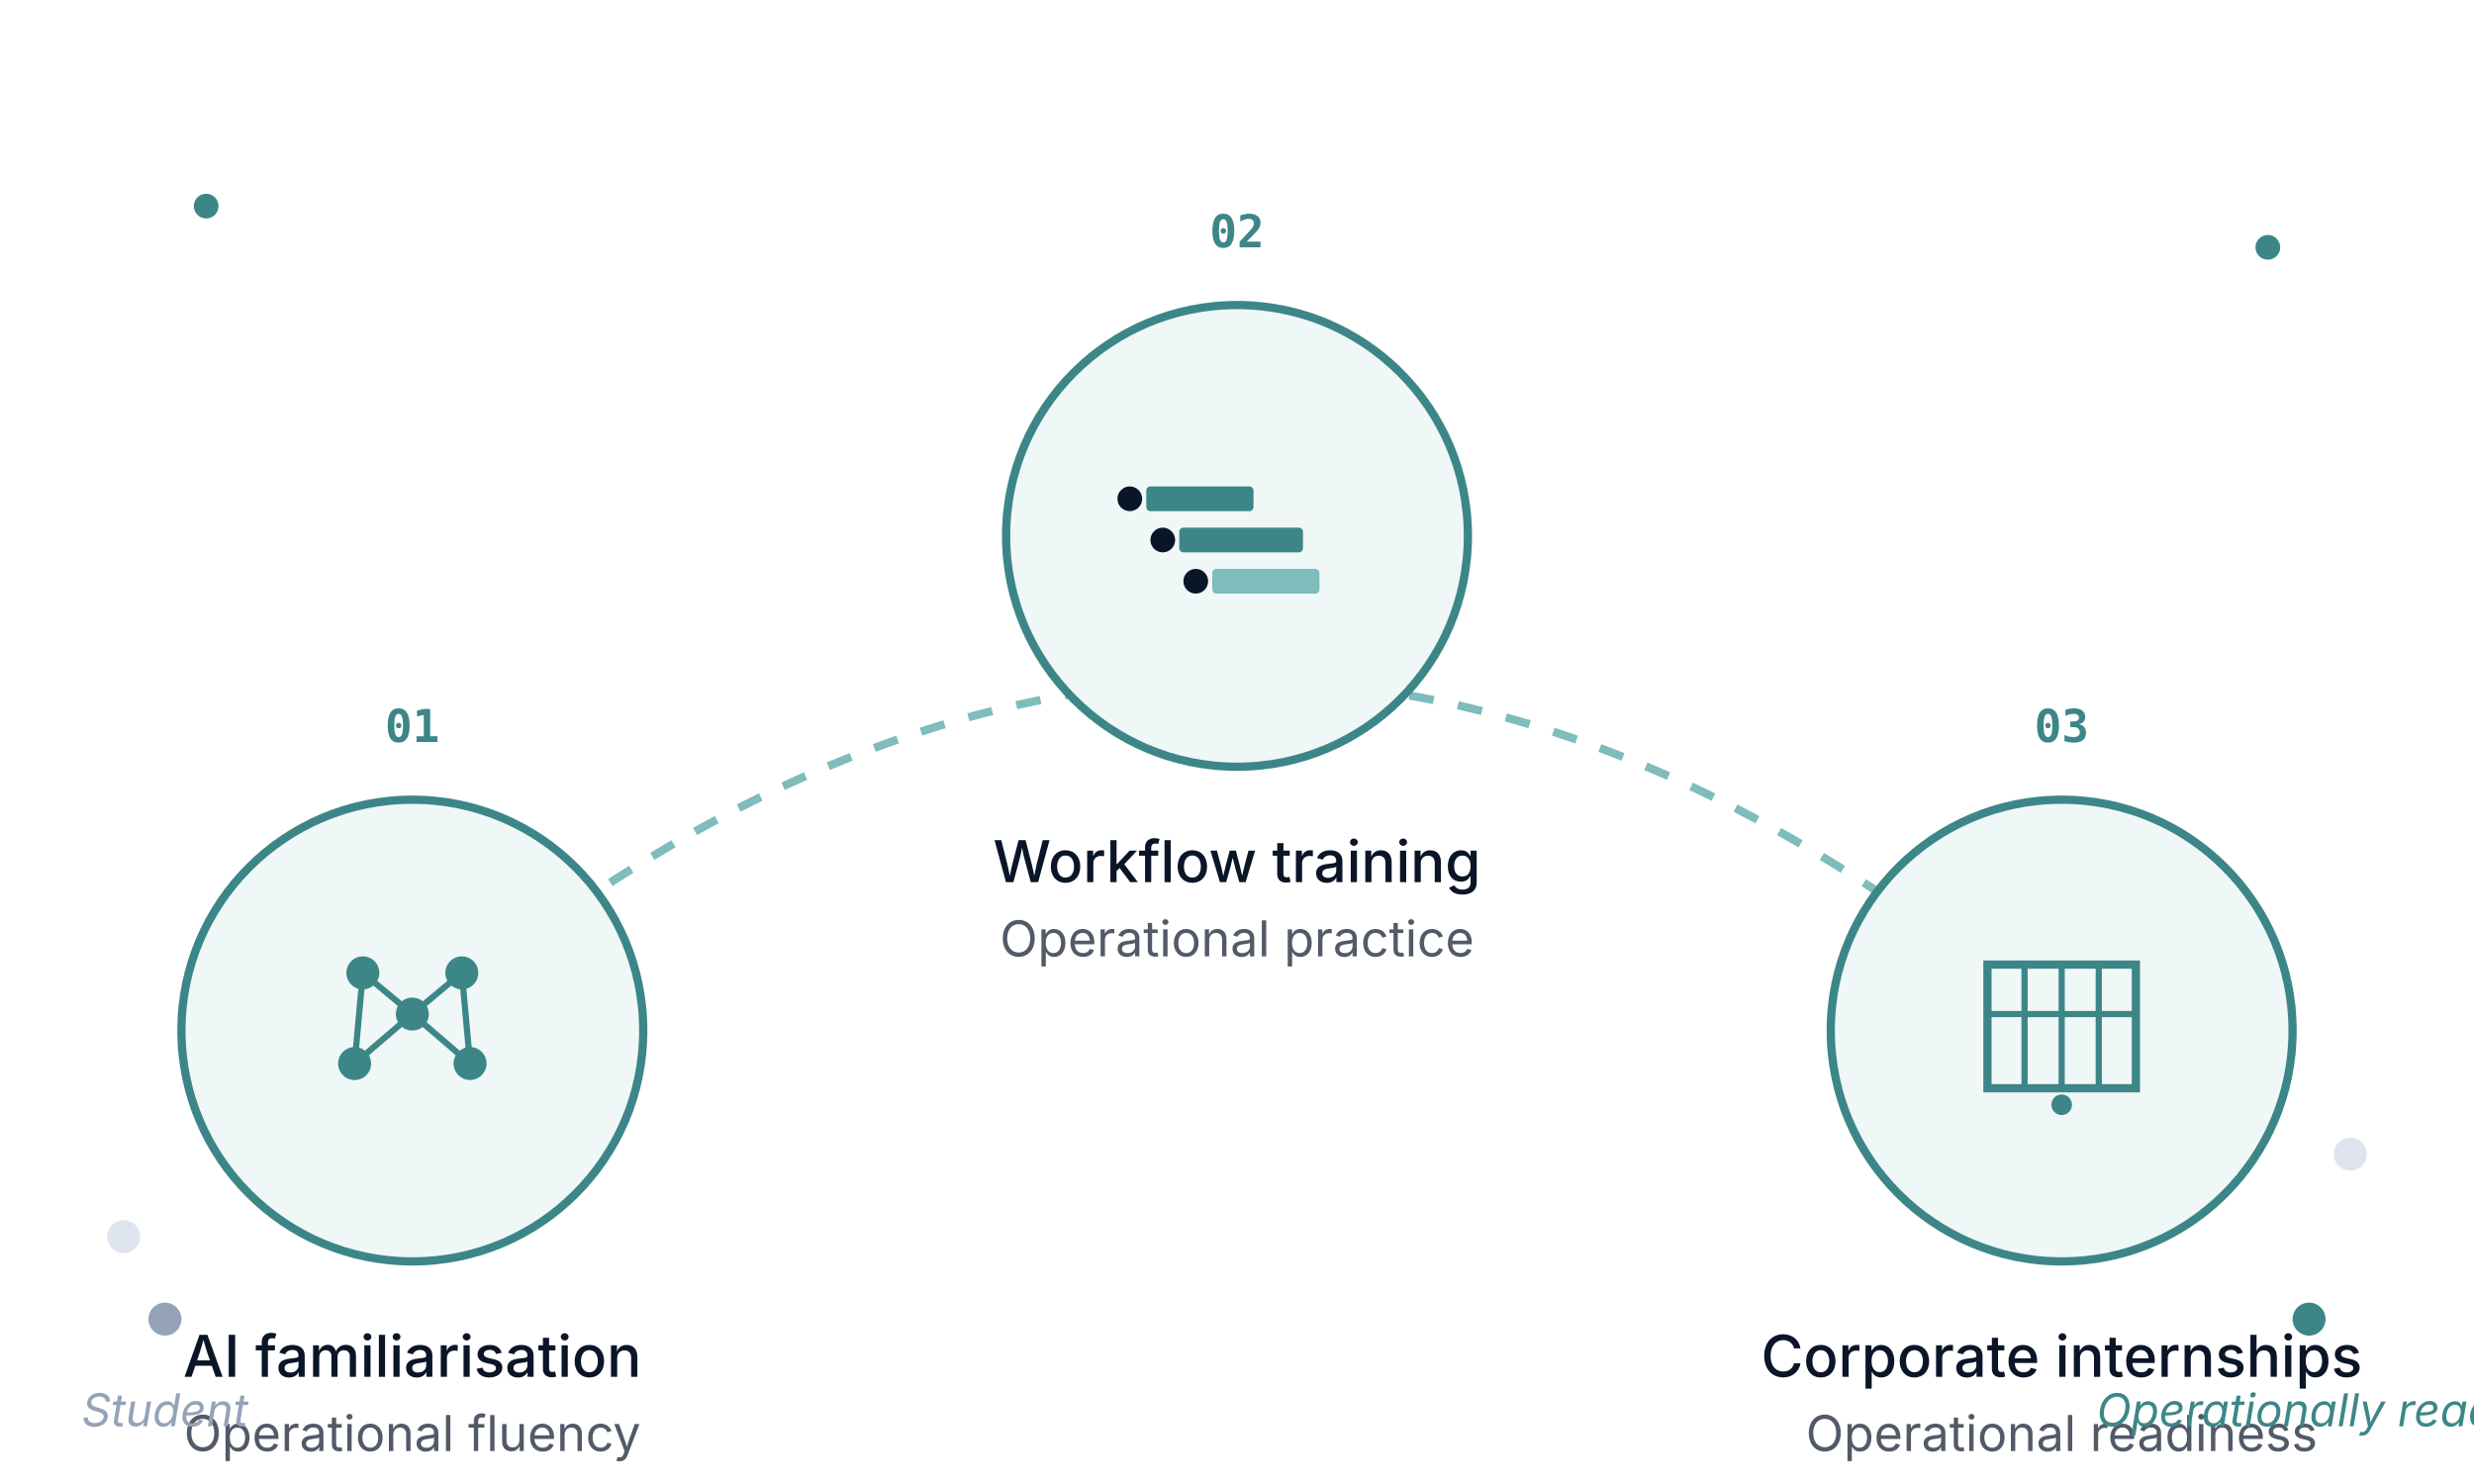
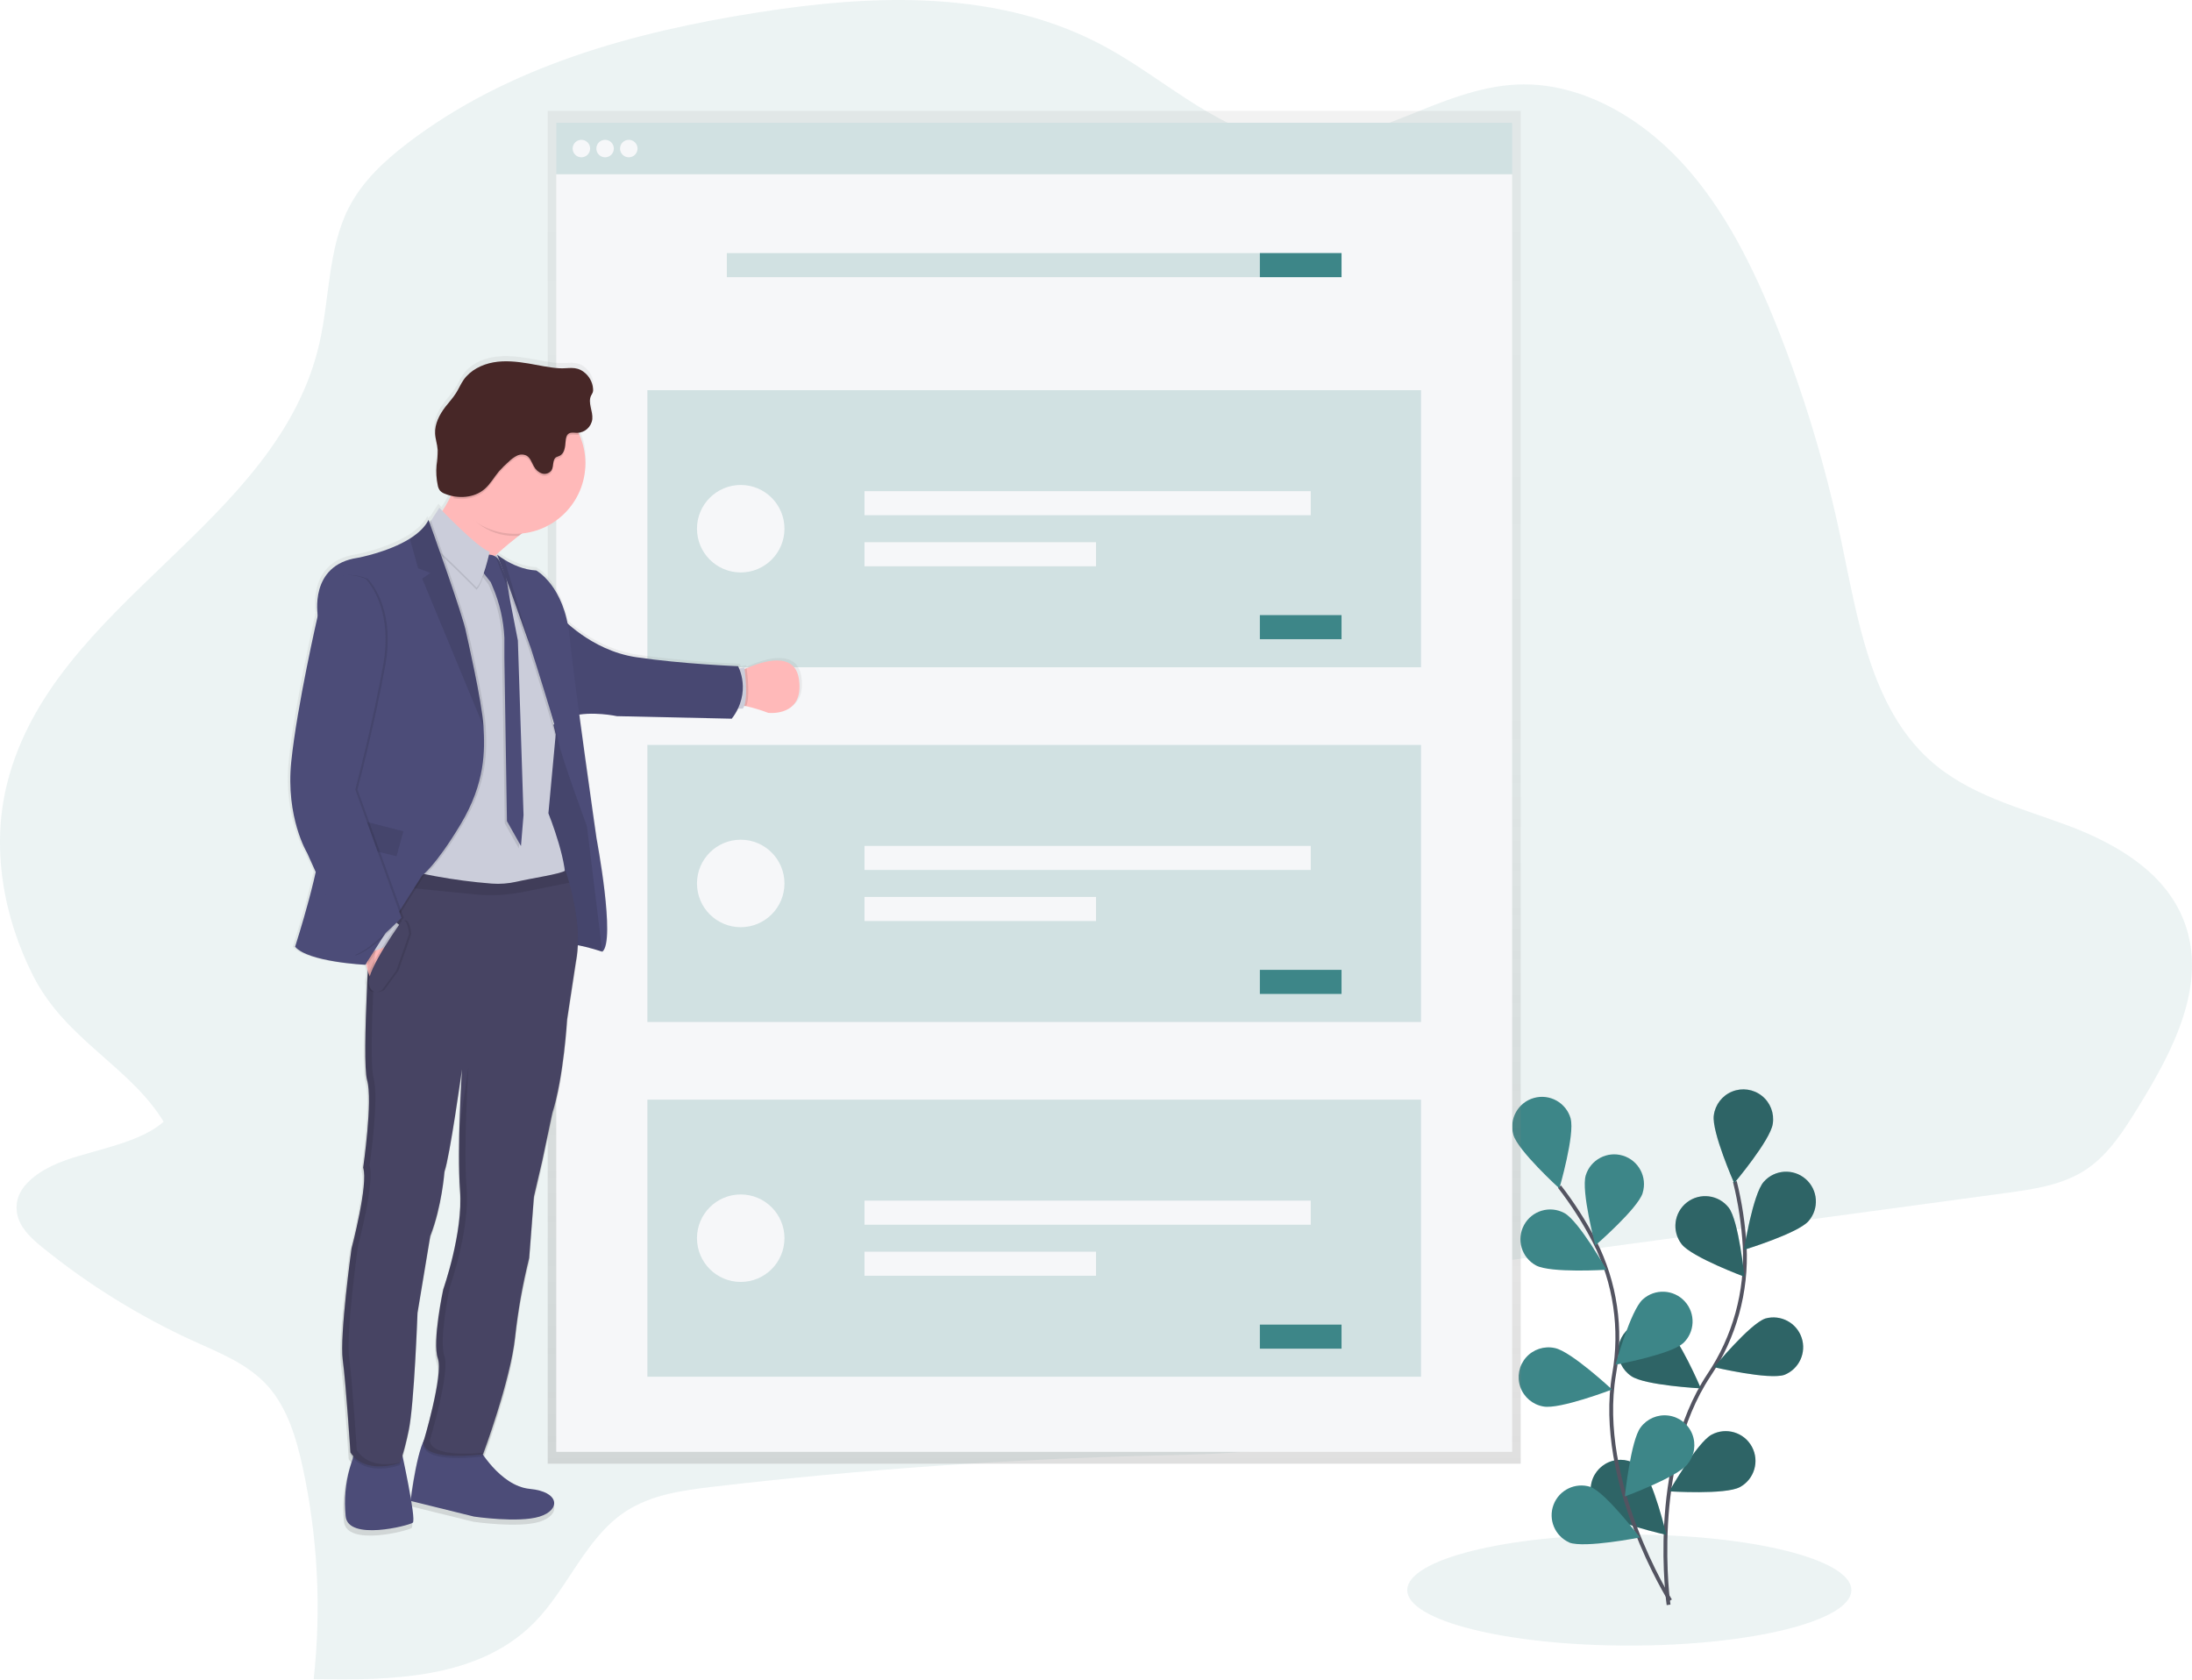
- <svg xmlns="http://www.w3.org/2000/svg" viewBox="0 0 600 360" fill="none">
-   <circle cx="50" cy="50" r="3" fill="#3d8688" />
-   <circle cx="550" cy="60" r="3" fill="#3d8688" />
-   <circle cx="30" cy="300" r="4" fill="#dee5ee" />
-   <circle cx="570" cy="280" r="4" fill="#dee5ee" />
-   <path d="M 100 250 Q 300 80 500 250" stroke="#7fbcbc" stroke-width="2" stroke-dasharray="6 6" fill="none" />
-   <g transform="translate(100 250)">
-     <circle cx="0" cy="0" r="56" fill="#eff7f7" stroke="#3d8688" stroke-width="2" />
-     <g transform="translate(0 -4)">
-       <circle cx="-12" cy="-10" r="4" fill="#3d8688" />
-       <circle cx="12" cy="-10" r="4" fill="#3d8688" />
-       <circle cx="0" cy="0" r="4" fill="#3d8688" />
-       <circle cx="-14" cy="12" r="4" fill="#3d8688" />
-       <circle cx="14" cy="12" r="4" fill="#3d8688" />
-       <line x1="-12" y1="-10" x2="0" y2="0" stroke="#3d8688" stroke-width="1.5" />
-       <line x1="12" y1="-10" x2="0" y2="0" stroke="#3d8688" stroke-width="1.5" />
-       <line x1="-12" y1="-10" x2="-14" y2="12" stroke="#3d8688" stroke-width="1.5" />
-       <line x1="0" y1="0" x2="-14" y2="12" stroke="#3d8688" stroke-width="1.5" />
-       <line x1="0" y1="0" x2="14" y2="12" stroke="#3d8688" stroke-width="1.5" />
-       <line x1="12" y1="-10" x2="14" y2="12" stroke="#3d8688" stroke-width="1.5" />
-     </g>
-     <text x="0" y="-70" text-anchor="middle" fill="#3d8688" font-family="ui-monospace, monospace" font-size="11" font-weight="700">01</text>
-     <text x="0" y="84" text-anchor="middle" fill="#0a1628" font-family="Inter, sans-serif" font-size="14" font-weight="500">AI familiarisation</text>
-     <text x="0" y="102" text-anchor="middle" fill="#525968" font-family="Inter, sans-serif" font-size="12">Operational fluency</text>
+ <svg xmlns="http://www.w3.org/2000/svg" xmlns:xlink="http://www.w3.org/1999/xlink" id="70bb2b30-be60-4de4-9e4b-86e23973444e" data-name="Layer 1" width="1143.11" height="875.78" viewBox="0 0 1143.11 875.78">
+   <defs>
+     <linearGradient id="e5da6213-051c-4da8-b1b3-926fff123e76" x1="539.33" y1="763.29" x2="539.33" y2="57.83" gradientUnits="userSpaceOnUse">
+       <stop offset="0" stop-color="gray" stop-opacity="0.25" />
+       <stop offset="0.54" stop-color="gray" stop-opacity="0.12" />
+       <stop offset="1" stop-color="gray" stop-opacity="0.1" />
+     </linearGradient>
+     <linearGradient id="052f7d93-657d-41ac-9ec0-ae0276bba283" x1="1034.54" y1="812.84" x2="1034.54" y2="197.81" gradientTransform="matrix(-1, 0, 0, 1, 1347.17, 0)" xlink:href="#e5da6213-051c-4da8-b1b3-926fff123e76" />
+   </defs>
+   <ellipse cx="849.67" cy="829.19" rx="115.8" ry="28.95" fill="#3d8688" opacity="0.1" />
+   <path d="M63.7,616.77c-13.1,4.49-29,13.65-26.32,28.21,1.34,7.38,7.32,12.85,13,17.47a368.3,368.3,0,0,0,79.36,49.15c13.57,6.16,28,11.81,38.25,23.17s15,27.24,18.33,42.55a345.86,345.86,0,0,1,5.72,110.41c40.91.78,86.21-.14,115.16-29.61,17.33-17.65,26.62-43.83,47-57.49,13.59-9.11,30.34-11.37,46.52-13.27q114.87-13.43,230.93-16.26c32.42-.79,65.55-1.07,95.82-12.37s57.75-36,63.9-69.49c.95-5.16,1.57-10.85,5.1-14.45,3.15-3.23,7.87-4,12.28-4.57l265.89-36c14.56-2,29.63-4.13,41.89-12.36,11.86-8,19.86-20.78,27.51-33.24,17.53-28.52,35.72-63,23.58-95.61-9.71-26.06-35.81-41.07-60.75-50.39s-51.79-15.87-72.06-34.14c-30.84-27.8-37.68-73.95-46.37-115.36a675.43,675.43,0,0,0-33-109.89C943,151.89,927.85,121,905.27,96.61S851.62,54.93,820,56.17C778.7,57.81,742.37,90,701,86c-34.94-3.35-63.37-31.35-94.83-48.77C550.32,6.28,484.4,9,423.29,18.65c-64.8,10.21-130,28.08-182.5,68.27-12,9.2-23.48,19.82-30.53,33.66-10.8,21.23-9.87,47.1-15.28,70.69-21.8,95-138.68,134.63-162.71,228.94C23.73,453.69,30.05,490,45.72,520.94c16.85,33.31,50.7,47.51,68.05,76.1C102.17,607.63,79.06,611.5,63.7,616.77Z" transform="translate(-28.45 -12.11)" fill="#3d8688" opacity="0.1" />
+   <path d="M898.6,849s-10.48-72.2,21-119.72a110.5,110.5,0,0,0,18.68-67.38,185.42,185.42,0,0,0-5.1-33.61" transform="translate(-28.45 -12.11)" fill="none" stroke="#535461" stroke-miterlimit="10" stroke-width="2" />
+   <path d="M952.92,598.2c-1.21,8.49-20.11,30.91-20.11,30.91S921,602.28,922.18,593.79a15.53,15.53,0,1,1,30.74,4.41Z" transform="translate(-28.45 -12.11)" fill="#3d8688" />
+   <path d="M971.6,648.87c-5.64,6.46-33.69,15-33.69,15s4.64-29,10.27-35.42a15.53,15.53,0,1,1,23.42,20.41Z" transform="translate(-28.45 -12.11)" fill="#3d8688" />
+   <path d="M959,729.07c-8.13,2.74-36.66-4-36.66-4s18.62-22.66,26.75-25.39A15.53,15.53,0,0,1,959,729.07Z" transform="translate(-28.45 -12.11)" fill="#3d8688" />
+   <path d="M935.76,787.61c-7.55,4.07-36.81,2.2-36.81,2.2s14.52-25.47,22.07-29.54a15.53,15.53,0,0,1,14.74,27.34Z" transform="translate(-28.45 -12.11)" fill="#3d8688" />
+   <path d="M905.4,660.9c5.24,6.79,32.74,17,32.74,17s-2.92-29.18-8.16-36a15.53,15.53,0,0,0-24.58,19Z" transform="translate(-28.45 -12.11)" fill="#3d8688" />
+   <path d="M879.12,729.7c7,4.91,36.31,6.41,36.31,6.41s-11.5-27-18.54-31.88a15.53,15.53,0,1,0-17.77,25.47Z" transform="translate(-28.45 -12.11)" fill="#3d8688" />
+   <path d="M862.75,800.08c6.1,6,34.71,12.45,34.71,12.45S890.68,784,884.57,778a15.53,15.53,0,1,0-21.82,22.1Z" transform="translate(-28.45 -12.11)" fill="#3d8688" />
+   <path d="M952.92,598.2c-1.21,8.49-20.11,30.91-20.11,30.91S921,602.28,922.18,593.79a15.53,15.53,0,1,1,30.74,4.41Z" transform="translate(-28.45 -12.11)" opacity="0.25" />
+   <path d="M971.6,648.87c-5.64,6.46-33.69,15-33.69,15s4.64-29,10.27-35.42a15.53,15.53,0,1,1,23.42,20.41Z" transform="translate(-28.45 -12.11)" opacity="0.25" />
+   <path d="M959,729.07c-8.13,2.74-36.66-4-36.66-4s18.62-22.66,26.75-25.39A15.53,15.53,0,0,1,959,729.07Z" transform="translate(-28.45 -12.11)" opacity="0.25" />
+   <path d="M935.76,787.61c-7.55,4.07-36.81,2.2-36.81,2.2s14.52-25.47,22.07-29.54a15.53,15.53,0,0,1,14.74,27.34Z" transform="translate(-28.45 -12.11)" opacity="0.25" />
+   <path d="M905.4,660.9c5.24,6.79,32.74,17,32.74,17s-2.92-29.18-8.16-36a15.53,15.53,0,0,0-24.58,19Z" transform="translate(-28.45 -12.11)" opacity="0.25" />
+   <path d="M879.12,729.7c7,4.91,36.31,6.41,36.31,6.41s-11.5-27-18.54-31.88a15.53,15.53,0,1,0-17.77,25.47Z" transform="translate(-28.45 -12.11)" opacity="0.25" />
+   <path d="M862.75,800.08c6.1,6,34.71,12.45,34.71,12.45S890.68,784,884.57,778a15.53,15.53,0,1,0-21.82,22.1Z" transform="translate(-28.45 -12.11)" opacity="0.25" />
+   <path d="M899.46,846.71s-38.84-61.76-29.27-118A110.5,110.5,0,0,0,860,659.56a185.49,185.49,0,0,0-18.29-28.66" transform="translate(-28.45 -12.11)" fill="none" stroke="#535461" stroke-miterlimit="10" stroke-width="2" />
+   <path d="M847.51,595.43c2.32,8.26-5.87,36.41-5.87,36.41s-21.7-19.72-24-28a15.53,15.53,0,1,1,29.9-8.44Z" transform="translate(-28.45 -12.11)" fill="#3d8688" />
+   <path d="M885.11,634.19c-2.53,8.19-24.71,27.37-24.71,27.37s-7.5-28.34-5-36.54a15.53,15.53,0,0,1,29.68,9.17Z" transform="translate(-28.45 -12.11)" fill="#3d8688" />
+   <path d="M906.07,712.63c-6.32,5.79-35.15,11.15-35.15,11.15s7.84-28.25,14.16-34a15.53,15.53,0,0,1,21,22.9Z" transform="translate(-28.45 -12.11)" fill="#3d8688" />
+   <path d="M908.57,775.55c-5.25,6.78-32.76,16.93-32.76,16.93s3-29.17,8.2-36a15.53,15.53,0,1,1,24.56,19Z" transform="translate(-28.45 -12.11)" fill="#3d8688" />
+   <path d="M829.47,672c7.54,4.09,36.8,2.26,36.8,2.26s-14.48-25.49-22-29.57A15.53,15.53,0,1,0,829.47,672Z" transform="translate(-28.45 -12.11)" fill="#3d8688" />
+   <path d="M833.32,745.56c8.42,1.64,35.8-8.85,35.8-8.85s-21.45-20-29.87-21.63a15.53,15.53,0,1,0-5.93,30.48Z" transform="translate(-28.45 -12.11)" fill="#3d8688" />
+   <path d="M846.87,816.54c8,3,36.78-2.69,36.78-2.69s-17.76-23.32-25.78-26.36a15.53,15.53,0,0,0-11,29Z" transform="translate(-28.45 -12.11)" fill="#3d8688" />
+   <polygon points="285.63 57.83 285.63 85.21 285.63 763.29 793.03 763.29 793.03 85.21 793.03 57.83 285.63 57.83" fill="url(#e5da6213-051c-4da8-b1b3-926fff123e76)" />
+   <rect x="290.08" y="64.02" width="498.5" height="26.89" fill="#f6f7f9" />
+   <g opacity="0.2">
+     <rect x="290.08" y="64.02" width="498.5" height="26.89" fill="#3d8688" />
  </g>
-   <g transform="translate(300 130)">
-     <circle cx="0" cy="0" r="56" fill="#eff7f7" stroke="#3d8688" stroke-width="2" />
-     <g>
-       <rect x="-22" y="-12" width="26" height="6" rx="1" fill="#3d8688" />
-       <rect x="-14" y="-2" width="30" height="6" rx="1" fill="#3d8688" />
-       <rect x="-6" y="8" width="26" height="6" rx="1" fill="#7fbcbc" />
-       <circle cx="-26" cy="-9" r="3" fill="#0a1628" />
-       <circle cx="-18" cy="1" r="3" fill="#0a1628" />
-       <circle cx="-10" cy="11" r="3" fill="#0a1628" />
-     </g>
-     <text x="0" y="-70" text-anchor="middle" fill="#3d8688" font-family="ui-monospace, monospace" font-size="11" font-weight="700">02</text>
-     <text x="0" y="84" text-anchor="middle" fill="#0a1628" font-family="Inter, sans-serif" font-size="14" font-weight="500">Workflow training</text>
-     <text x="0" y="102" text-anchor="middle" fill="#525968" font-family="Inter, sans-serif" font-size="12">Operational practice</text>
+   <rect x="290.08" y="90.91" width="498.5" height="666.19" fill="#f6f7f9" />
+   <circle cx="303.19" cy="77.47" r="4.56" fill="#f6f7f9" />
+   <circle cx="315.55" cy="77.47" r="4.56" fill="#f6f7f9" />
+   <circle cx="327.91" cy="77.47" r="4.56" fill="#f6f7f9" />
+   <g opacity="0.2">
+     <rect x="379.05" y="131.98" width="320.55" height="12.55" fill="#3d8688" />
  </g>
-   <g transform="translate(500 250)">
-     <circle cx="0" cy="0" r="56" fill="#eff7f7" stroke="#3d8688" stroke-width="2" />
-     <g>
-       <rect x="-18" y="-16" width="36" height="30" fill="none" stroke="#3d8688" stroke-width="2" />
-       <line x1="-18" y1="-4" x2="18" y2="-4" stroke="#3d8688" stroke-width="1.5" />
-       <line x1="-9" y1="-16" x2="-9" y2="14" stroke="#3d8688" stroke-width="1.5" />
-       <line x1="0" y1="-16" x2="0" y2="14" stroke="#3d8688" stroke-width="1.5" />
-       <line x1="9" y1="-16" x2="9" y2="14" stroke="#3d8688" stroke-width="1.5" />
-       <circle cx="0" cy="18" r="2.5" fill="#3d8688" />
-     </g>
-     <text x="0" y="-70" text-anchor="middle" fill="#3d8688" font-family="ui-monospace, monospace" font-size="11" font-weight="700">03</text>
-     <text x="0" y="84" text-anchor="middle" fill="#0a1628" font-family="Inter, sans-serif" font-size="14" font-weight="500">Corporate internships</text>
-     <text x="0" y="102" text-anchor="middle" fill="#525968" font-family="Inter, sans-serif" font-size="12">Operational readiness</text>
+   <rect x="657.01" y="131.98" width="42.59" height="12.55" fill="#3d8688" />
+   <g opacity="0.2">
+     <rect x="337.61" y="203.47" width="403.44" height="144.49" fill="#3d8688" />
  </g>
-   <circle cx="40" cy="320" r="4" fill="#94a3b8" />
-   <text x="40" y="346" text-anchor="middle" fill="#94a3b8" font-family="Inter, sans-serif" font-size="11" font-style="italic">Student</text>
-   <circle cx="560" cy="320" r="4" fill="#3d8688" />
-   <text x="560" y="346" text-anchor="middle" fill="#3d8688" font-family="Inter, sans-serif" font-size="11" font-style="italic">Operationally ready</text>
+   <rect x="450.83" y="256.13" width="232.71" height="12.55" fill="#f6f7f9" />
+   <rect x="450.83" y="282.75" width="120.73" height="12.55" fill="#f6f7f9" />
+   <rect x="657.01" y="320.77" width="42.59" height="12.55" fill="#3d8688" />
+   <circle cx="386.28" cy="275.71" r="22.81" fill="#f6f7f9" />
+   <g opacity="0.2">
+     <rect x="337.61" y="388.46" width="403.44" height="144.49" fill="#3d8688" />
+   </g>
+   <rect x="450.83" y="441.12" width="232.71" height="12.55" fill="#f6f7f9" />
+   <rect x="450.83" y="467.74" width="120.73" height="12.55" fill="#f6f7f9" />
+   <rect x="657.01" y="505.76" width="42.59" height="12.55" fill="#3d8688" />
+   <circle cx="386.28" cy="460.7" r="22.81" fill="#f6f7f9" />
+   <g opacity="0.2">
+     <rect x="337.61" y="573.45" width="403.44" height="144.49" fill="#3d8688" />
+   </g>
+   <rect x="450.83" y="626.11" width="232.71" height="12.55" fill="#f6f7f9" />
+   <rect x="450.83" y="652.73" width="120.73" height="12.55" fill="#f6f7f9" />
+   <rect x="657.01" y="690.75" width="42.59" height="12.55" fill="#3d8688" />
+   <circle cx="386.28" cy="645.69" r="22.81" fill="#f6f7f9" />
+   <path d="M192,466.51c-3.87,17.61-10.85,39.31-10.85,39.31,6.9,8.05,37,9.49,37,9.49l.05-.06.47,0c.21,1.11.45,2.18.74,3.2q-.08,1.51-.15,3.06a8.35,8.35,0,0,0-.43,3.76,8.52,8.52,0,0,0,.22.84c-.72,15.94-1.23,32.94-.79,42.76a41.15,41.15,0,0,0,.85,8.28,29.81,29.81,0,0,1,.88,6.35c.49,14.37-3,38.51-3,38.51s.09.33.14.5c-.06.41-.1.65-.1.65a11.39,11.39,0,0,1,.51,3c.26,12.12-6.69,38.49-6.69,38.49s-5.62,40.55-4.82,56a35.62,35.62,0,0,0,.27,3.69c1.72,12.85,4,48.73,4,48.73a16.12,16.12,0,0,0,1.31,1.69c-.2.8-.44,1.61-.7,2.41a67.6,67.6,0,0,0-3.35,25.12c.07,1,.15,2.09.25,3.19,1.15,13.24,33.18,5,35.29,3.46.72-.53.21-5.33-.78-11.42l33,8.15s23.4,3.46,34.53,0,10.74-13-5.18-14.57c-11.15-1.08-20-11.46-24.37-17.59,1.69-4.61,14.36-39.6,16.69-61.26a306.66,306.66,0,0,1,7.39-41.52l2.49-32.23,4.42-19,5.27-25.12c5.95-18.42,7.77-49.21,7.77-49.21l4.6-30.21A58.48,58.48,0,0,0,330,505a111.68,111.68,0,0,1,12.75,3.41c7.2-5.6-3-59.56-3-59.56s-4.91-34.08-9.07-65.15c9.53-1.43,19.86.81,19.86.81l60.43,1.33a30.71,30.71,0,0,0,3.24-5.28h2.59a5.55,5.55,0,0,0,.75-1.46l1.07.2a89.37,89.37,0,0,1,11.56,3.51s19.06,2.3,16.18-17.69c-2.14-14.9-19.1-9.49-27.58-5.79l-1.07.49c-.08-.56-.13-.88-.13-.88l-2.73.5a13.2,13.2,0,0,0-.57-1.22s-29.64-1.15-53.67-4.75c-17.09-2.56-30-12.33-36.07-17.75-4.21-21.37-16.44-27.86-16.44-27.86-6.79-.34-12.91-3.33-16.67-5.64a35.23,35.23,0,0,1-3.9-2.7l-.66.38-.08-.07c4.07-3.78,8.29-7.25,12-10.16l1.67-1.29a37.07,37.07,0,0,0,30.28-51.91c-.16-.36-.35-.72-.52-1.07a8.32,8.32,0,0,0,7.34-7.23c.37-4.19-2.52-8.65-.63-12.41a12.06,12.06,0,0,0,.9-1.75,4.73,4.73,0,0,0,.14-1.76,12.39,12.39,0,0,0-5-9c-4.29-3.11-8.1-1.53-12.79-1.8-5.42-.31-10.79-1.62-16.13-2.5-6.13-1-12.41-1.68-18.53-.61s-12.11,4.07-15.66,9.17c-1.52,2.18-2.55,4.67-4,6.92-1.63,2.6-3.74,4.85-5.61,7.27-3.15,4.07-5.7,8.95-5.45,14.09.14,2.91,1.17,5.71,1.37,8.62a52.49,52.49,0,0,1-.6,8.1,35.46,35.46,0,0,0,.59,10.33,6.4,6.4,0,0,0,1.18,2.94,6.27,6.27,0,0,0,2.6,1.67,23.23,23.23,0,0,0,3.19,1,45.69,45.69,0,0,1-4.47,8.05l-1.62-1.68-4.38,6.84-.17-.46c-.21.43-.45.84-.7,1.25l-.45-1.25c-1.94,3.89-5.57,7.14-9.81,9.82-11.46,7.2-27.45,10.18-27.45,10.18-25.76,3.74-21,30.35-21,30.35s-10.93,47.48-14,76.83,8.34,48.05,8.34,48.05Zm122.85-86.78c1,3.27,1.88,6.37,2.63,9.08L317,389C316.45,386.49,315.7,383.27,314.88,379.73Zm-28.34-79.67-.14.09.13-.13ZM242.08,796.19c-1.26-7.53-3.14-16.62-4.3-22.05.82-2.67,1.91-6.75,3.19-12.82,2.88-13.61,4.6-61.77,4.6-61.77l6.72-40.46c6.14-15.54,7.48-34,7.48-34,2.47-6.52,8.18-46.43,9.09-52.84-.26,4.43-.88,15.65-1.21,28.11,0,.11,0,.23,0,.34-.25,9.41-.32,19.5,0,27.87v0c.09,2.35.21,4.58.37,6.64.05.53.08,1.08.1,1.62.72,21.7-9,49-9,49s-4.33,20.24-3.69,31.55a20.82,20.82,0,0,0,.86,6,10.61,10.61,0,0,1,.49,2.78c.18,10.82-6.21,33.53-7.84,39.1C245.38,772.6,242.73,791.31,242.08,796.19Z" transform="translate(-28.45 -12.11)" fill="url(#052f7d93-657d-41ac-9ec0-ae0276bba283)" />
+   <path d="M277.73,766.66s11.22,20.34,27,21.86,16.16,11,5.13,14.45-34.22,0-34.22,0l-33.08-8.17s4-32.7,9.31-34.41S277.73,766.66,277.73,766.66Z" transform="translate(-28.45 -12.11)" fill="#4c4c78" />
+   <path d="M237.42,767s8.37,37.64,6.28,39.17-33.84,9.69-35-3.43c-.1-1.09-.18-2.15-.24-3.16a66.64,66.64,0,0,1,3.32-24.9,20.63,20.63,0,0,0,1.29-7.68C212.52,761.72,237.42,767,237.42,767Z" transform="translate(-28.45 -12.11)" fill="#4c4c78" />
+   <path d="M247.79,290.47s25.66,63,21.1,42.8c-3-13.42,16.51-31.23,30-41.7,6.87-5.34,12.19-8.77,12.19-8.77s-48.2-56.18-44.78-31.94a36.5,36.5,0,0,1-2.63,19.56A51.28,51.28,0,0,1,247.79,290.47Z" transform="translate(-28.45 -12.11)" fill="#ffb9b9" />
+   <path d="M411.77,380a14.75,14.75,0,0,1,5.87.37,86.62,86.62,0,0,1,11.45,3.48s18.9,2.28,16-17.53c-2.12-14.78-18.92-9.42-27.33-5.74-2.86,1.25-4.76,2.31-4.76,2.31Z" transform="translate(-28.45 -12.11)" fill="#ffb9b9" />
+   <path d="M411.77,380a14.75,14.75,0,0,1,5.87.37c2.05-5.19.49-17.48.16-19.79-2.86,1.25-4.76,2.31-4.76,2.31Z" transform="translate(-28.45 -12.11)" opacity="0.1" />
+   <path d="M411.67,361.13l4.94-.91s2.54,17-.77,21.44h-5.69Z" transform="translate(-28.45 -12.11)" fill="#cbcdda" />
+   <path d="M312.52,392.12s15.12-9,16.92,2.37,4.19,30.9,4.19,30.9l4.18,24.81,5.42,49.72-.76,8.46S326.4,503,322.6,504.86,315.75,484,315.75,484l-6.27-23.58-1-50Z" transform="translate(-28.45 -12.11)" fill="#4c4c78" />
+   <path d="M312.52,392.12s15.12-9,16.92,2.37,4.19,30.9,4.19,30.9l4.18,24.81,5.42,49.72-.76,8.46S326.4,503,322.6,504.86,315.75,484,315.75,484l-6.27-23.58-1-50Z" transform="translate(-28.45 -12.11)" opacity="0.1" />
+   <path d="M320.65,333.56s15.69,17.68,39.5,21.25,53.19,4.7,53.19,4.7,7.41,13.26-3.28,27.38l-59.89-1.32s-13.26-2.88-23.53,0Z" transform="translate(-28.45 -12.11)" fill="#4c4c78" />
+   <path d="M320.65,333.56s15.69,17.68,39.5,21.25,53.19,4.7,53.19,4.7,7.41,13.26-3.28,27.38l-59.89-1.32s-13.26-2.88-23.53,0Z" transform="translate(-28.45 -12.11)" opacity="0.05" />
+   <path d="M450.84,406.14" transform="translate(-28.45 -12.11)" fill="none" stroke="blue" stroke-miterlimit="10" />
+   <path d="M266.23,269.87c5.85,12.51,16,21.74,30.76,21.74.65,0,1.28,0,1.92,0,6.87-5.34,12.19-8.77,12.19-8.77s-48.2-56.18-44.78-31.94C267.37,258.27,268.58,264.3,266.23,269.87Z" transform="translate(-28.45 -12.11)" opacity="0.1" />
+   <path d="M260.25,253.73A36.74,36.74,0,1,0,297,217,36.66,36.66,0,0,0,260.25,253.73Z" transform="translate(-28.45 -12.11)" fill="#ffb9b9" />
+   <path d="M237.8,478.24s81.94,7.23,85-3.23-8.36-38.78-8.36-38.78l3.66-39.55.14-1.52S308,352.38,308.34,349c.35-3.07-16.53-39-20-46.31l-.63-1.32-.65.38-.28.17-4,2.34-15.87-3.74-19.1-10L246,399.92Z" transform="translate(-28.45 -12.11)" fill="#cbcdda" />
+   <path d="M280.39,302.66s5.61-1.52,7.8,4.09a57.66,57.66,0,0,0,3,7l2.19,13,4,20.53,2.94,91L299,454.48l-7.32-13-1.33-85v-10.6a76.71,76.71,0,0,0-6.1-26.56l-1-2.39-6.37-8.17Z" transform="translate(-28.45 -12.11)" opacity="0.1" />
+   <path d="M281.53,301.52s5.61-1.52,7.8,4.09a57.66,57.66,0,0,0,3,7l2.19,13,4,20.53,2.95,91-1.34,16.16-7.32-13-1.33-85v-10.6a76.7,76.7,0,0,0-6.09-26.56l-1-2.39L278,307.61Z" transform="translate(-28.45 -12.11)" fill="#4c4c78" />
+   <path d="M257.58,278s19.39,20.54,26.23,23c0,0-3.42,15.59-6.84,18.63,0,0-20.35-20.75-24-22.43l-3-7.39Z" transform="translate(-28.45 -12.11)" opacity="0.1" />
+   <path d="M257.58,276.9s19.39,20.54,26.23,23c0,0-3.42,15.59-6.84,18.63,0,0-20.35-20.75-24-22.43l-3-7.39Z" transform="translate(-28.45 -12.11)" fill="#cbcdda" />
+   <path d="M286.58,301.35l.2.53L293,318.54,304.1,350s.11.32.3.92c1.84,5.72,11.74,36.77,13.69,45.8l.14-1.52S308,352.38,308.34,349c.35-3.07-16.53-39-20-46.31-.55-.38-1-.7-1.28-.94Z" transform="translate(-28.45 -12.11)" opacity="0.1" />
+   <path d="M287.71,301.33l6.42,17.21L305.24,350s.11.32.3.92c1.95,6.1,13.06,40.9,14,47.27,1,7,15,44.78,15,44.78l8,65.45c7.13-5.56-3-59-3-59s-11.41-79.28-14.11-105.65S308.1,309.6,308.1,309.6c-6.73-.34-12.79-3.3-16.52-5.59A35.28,35.28,0,0,1,287.71,301.33Z" transform="translate(-28.45 -12.11)" fill="#4c4c78" />
+   <path d="M207.2,722.36c1.71,12.74,4,48.3,4,48.3,8,12,25.67,5.51,25.67,5.51s1.89-3.62,4.74-17.12,4.57-61.22,4.57-61.22l6.66-40.11c6.08-15.4,7.41-33.65,7.41-33.65,2.66-7,9.13-53.24,9.13-53.24s-2.67,41.45-1,63.31-8.74,51.34-8.74,51.34-5.9,27.57-2.85,36.12-7.61,43.92-7.61,43.92c.95,10.27,31.18,6.08,31.18,6.08s14.26-38.21,16.73-61.22a303.86,303.86,0,0,1,7.33-41.16l2.46-31.94,4.38-18.82,5.23-24.9c5.89-18.26,7.7-48.77,7.7-48.77l4.56-29.94c3-14.81-.87-32.17-3.47-41.29-1.12-3.93-2-6.34-2-6.34-2.62,1.86-17.62,4-25.38,5.81a44.16,44.16,0,0,1-13,1A288.83,288.83,0,0,1,227,463.44l-2-.6-.4,3.42-.94,8.16L222,488.89s-5.14,77.19-2.1,87.65-2.09,45.59-2.09,45.59c2.85,8.34-6.08,42.24-6.08,42.24S205.49,709.63,207.2,722.36Z" transform="translate(-28.45 -12.11)" opacity="0.1" />
+   <path d="M207.2,721.22c1.71,12.74,4,48.3,4,48.3,8,12,25.67,5.51,25.67,5.51s1.89-3.62,4.74-17.12,4.57-61.22,4.57-61.22l6.66-40.11c6.08-15.4,7.41-33.65,7.41-33.65,2.66-7,9.13-53.24,9.13-53.24s-2.67,41.45-1,63.31-8.74,51.34-8.74,51.34-5.9,27.57-2.85,36.12-7.61,43.92-7.61,43.92c.95,10.27,31.18,6.08,31.18,6.08s14.26-38.21,16.73-61.22a303.86,303.86,0,0,1,7.33-41.16l2.46-31.94,4.38-18.82,5.23-24.9c5.89-18.26,7.7-48.77,7.7-48.77l4.56-29.95c3-14.8-.87-32.16-3.47-41.28-1.12-3.93-2-6.34-2-6.34-2.62,1.86-17.62,4-25.38,5.81a44.16,44.16,0,0,1-13,1A288.83,288.83,0,0,1,227,462.3l-2-.6-.4,3.42-.94,8.16L222,487.75s-5.14,77.19-2.1,87.65S217.84,621,217.84,621c2.85,8.34-6.08,42.24-6.08,42.24S205.49,708.49,207.2,721.22Z" transform="translate(-28.45 -12.11)" fill="#474463" />
+   <path d="M260.25,253.73A36.66,36.66,0,0,0,265.12,272c5.72,1,11.81-.1,16.14-3.89,2.93-2.58,4.82-6.11,7.34-9.1a53.49,53.49,0,0,1,5.25-5.18,16.26,16.26,0,0,1,4.14-3,5.62,5.62,0,0,1,5-.06c2,1.13,2.72,3.64,3.86,5.65a7.54,7.54,0,0,0,4.21,3.67,4.46,4.46,0,0,0,5-1.71c1.24-2.14.33-5.48,2.42-6.78a12.6,12.6,0,0,1,1.7-.69c2.69-1.22,3-4.83,3.22-7.77.12-1.45.43-3.09,1.65-3.87s2.81-.39,4.26-.35a6,6,0,0,0,1.28-.11,36.74,36.74,0,0,0-70.33,14.89Z" transform="translate(-28.45 -12.11)" opacity="0.1" />
+   <path d="M332.79,206a12.2,12.2,0,0,1,4.95,8.88,4.67,4.67,0,0,1-.13,1.75,13,13,0,0,1-.89,1.74c-1.88,3.72,1,8.14.62,12.3a8.18,8.18,0,0,1-8,7.18c-1.45,0-3-.43-4.26.35s-1.53,2.42-1.65,3.87c-.23,2.95-.53,6.56-3.22,7.77a14.11,14.11,0,0,0-1.7.7c-2.09,1.3-1.17,4.65-2.42,6.77a4.45,4.45,0,0,1-5,1.72,7.58,7.58,0,0,1-4.21-3.67c-1.15-2-1.84-4.52-3.86-5.65a5.65,5.65,0,0,0-5,.05,16.3,16.3,0,0,0-4.14,3,54.63,54.63,0,0,0-5.25,5.18c-2.52,3-4.41,6.52-7.35,9.1-5.52,4.85-14,5.33-20.8,2.57a6.36,6.36,0,0,1-2.58-1.65A6.46,6.46,0,0,1,256.7,265a35.54,35.54,0,0,1-.59-10.24,51.68,51.68,0,0,0,.6-8c-.19-2.88-1.22-5.66-1.36-8.54-.25-5.09,2.28-9.93,5.4-14,1.86-2.4,3.95-4.63,5.56-7.2,1.4-2.23,2.42-4.7,3.93-6.86,3.52-5,9.46-8,15.52-9.09s12.29-.4,18.37.6c5.29.88,10.61,2.17,16,2.48C324.76,204.43,328.54,202.86,332.79,206Z" transform="translate(-28.45 -12.11)" fill="#472727" />
+   <path d="M287.71,301.33l6.42,17.21L305.24,350s.11.32.3.92l0,0-14-46.91A35.28,35.28,0,0,1,287.71,301.33Z" transform="translate(-28.45 -12.11)" opacity="0.1" />
+   <path d="M218.32,498.21s-.67,20.81,4.94,26l14.92-28.14L225.64,490Z" transform="translate(-28.45 -12.11)" fill="#ffb9b9" />
+   <path d="M183.48,505.81c6.85,8,36.64,9.41,36.64,9.41l29.53-46.48s7-4.85,20.09-26.67,12.69-38.64,12-51.19-9-48.63-9-48.63c-1.27-8.12-19.66-59-19.66-59-1.93,3.86-5.52,7.07-9.73,9.73C232,300.09,216.13,303,216.13,303c-25.53,3.71-20.82,30.09-20.82,30.09S195,435.66,196.6,447.92,183.48,505.81,183.48,505.81Z" transform="translate(-28.45 -12.11)" opacity="0.1" />
+   <polygon points="189.49 490.09 190.34 497.69 200.71 493.89 208.31 482.39 202.61 477.92 189.49 490.09" fill="#cbcdda" />
+   <path d="M218.3,472.73l5.42.55L276,478.5a84.69,84.69,0,0,0,25.12-1.23l24.23-4.85c-1.12-3.93-2-6.34-2-6.34-2.62,1.86-17.62,4-25.38,5.81a44.16,44.16,0,0,1-13,1A288.83,288.83,0,0,1,227,462.3l-2.36,2.82Z" transform="translate(-28.45 -12.11)" opacity="0.1" />
+   <g opacity="0.1">
+     <path d="M322.75,466.37a5.45,5.45,0,0,0,.51-.29l.05.14Z" transform="translate(-28.45 -12.11)" />
+     <path d="M211.71,663.23s8.94-33.9,6.08-42.24c0,0,5.14-35.13,2.09-45.59s2.1-87.65,2.1-87.65l1.69-14.47,1-8.16.4-3.42s.68.22,2,.6l1.21.36L228,464l-.95,8.16-1.69,14.47s-5.13,77.18-2.1,87.65-2.08,45.59-2.08,45.59c2.85,8.34-6.08,42.24-6.08,42.24s-6.28,45.26-4.57,58,4,48.29,4,48.29c5.83,8.76,16.84,7.66,22.34,6.43-.06.15-.1.23-.1.23s-17.68,6.46-25.67-5.51c0,0-2.28-35.56-4-48.3S211.71,663.23,211.71,663.23Z" transform="translate(-28.45 -12.11)" />
+     <path d="M256.77,720.46c-3-8.55,2.86-36.12,2.86-36.12s10.44-29.47,8.73-51.34c-.71-9.11-.66-21.61-.36-33.1,2.43-14.8,4.74-31.35,4.74-31.35s-2.67,41.44-.95,63.31-8.74,51.34-8.74,51.34-5.9,27.57-2.85,36.12-7.61,43.92-7.61,43.92c.76,8.23,20.3,7.18,28,6.43l-.29.79s-30.23,4.19-31.17-6.08C249.17,764.38,259.81,729,256.77,720.46Z" transform="translate(-28.45 -12.11)" />
+   </g>
+   <path d="M182.34,505.81c6.85,8,36.64,9.41,36.64,9.41l29.52-46.48s7-4.85,20.1-26.67,12.69-38.64,12-51.19-9-48.63-9-48.63c-1.27-8.12-19.66-59-19.66-59-1.93,3.86-5.52,7.07-9.73,9.73C230.85,300.09,215,303,215,303c-25.53,3.71-20.82,30.09-20.82,30.09s-.28,102.53,1.29,114.79S182.34,505.81,182.34,505.81Z" transform="translate(-28.45 -12.11)" fill="#4c4c78" />
+   <path d="M246.5,308.46l6.42,2.42-4.28,3,31.92,77c-.74-12.55-9-48.63-9-48.63-1.27-8.12-19.66-59-19.66-59-1.93,3.86-5.52,7.07-9.73,9.73Z" transform="translate(-28.45 -12.11)" opacity="0.1" />
+   <polygon points="210.36 433.52 177.7 425.11 173.42 438.37 206.79 446.5 210.36 433.52" opacity="0.1" />
+   <path d="M220.12,313.88s14.83,14,9.27,45.06-14.54,64.88-14.54,64.88L239,490.7s-16.83,17.54-25.1,19.67l-24.1-53.47s-11.26-18.54-8.27-47.62,13.83-76.15,13.83-76.15S195.31,304.47,220.12,313.88Z" transform="translate(-28.45 -12.11)" opacity="0.1" />
+   <path d="M219,313.88s14.83,14,9.27,45.06-14.54,64.88-14.54,64.88L237.8,490.7S221,508.24,212.71,510.37l-24.1-53.47s-11.26-18.54-8.27-47.62,13.83-76.15,13.83-76.15S194.17,304.47,219,313.88Z" transform="translate(-28.45 -12.11)" fill="#4c4c78" />
+   <path d="M237,492.12s-18.82,26-17.39,33,6.94,3.23,6.94,3.23L234,518.17l6.66-19S240,491,237,492.12Z" transform="translate(-28.45 -12.11)" opacity="0.1" />
+   <path d="M239.33,492.12s-18.83,26-17.4,33,6.94,3.23,6.94,3.23l7.41-10.17,6.66-19S242.29,491,239.33,492.12Z" transform="translate(-28.45 -12.11)" opacity="0.1" />
+   <path d="M238.18,492.12s-18.82,26-17.39,33,6.94,3.23,6.94,3.23l7.41-10.17,6.66-19S241.15,491,238.18,492.12Z" transform="translate(-28.45 -12.11)" fill="#474463" />
</svg>
